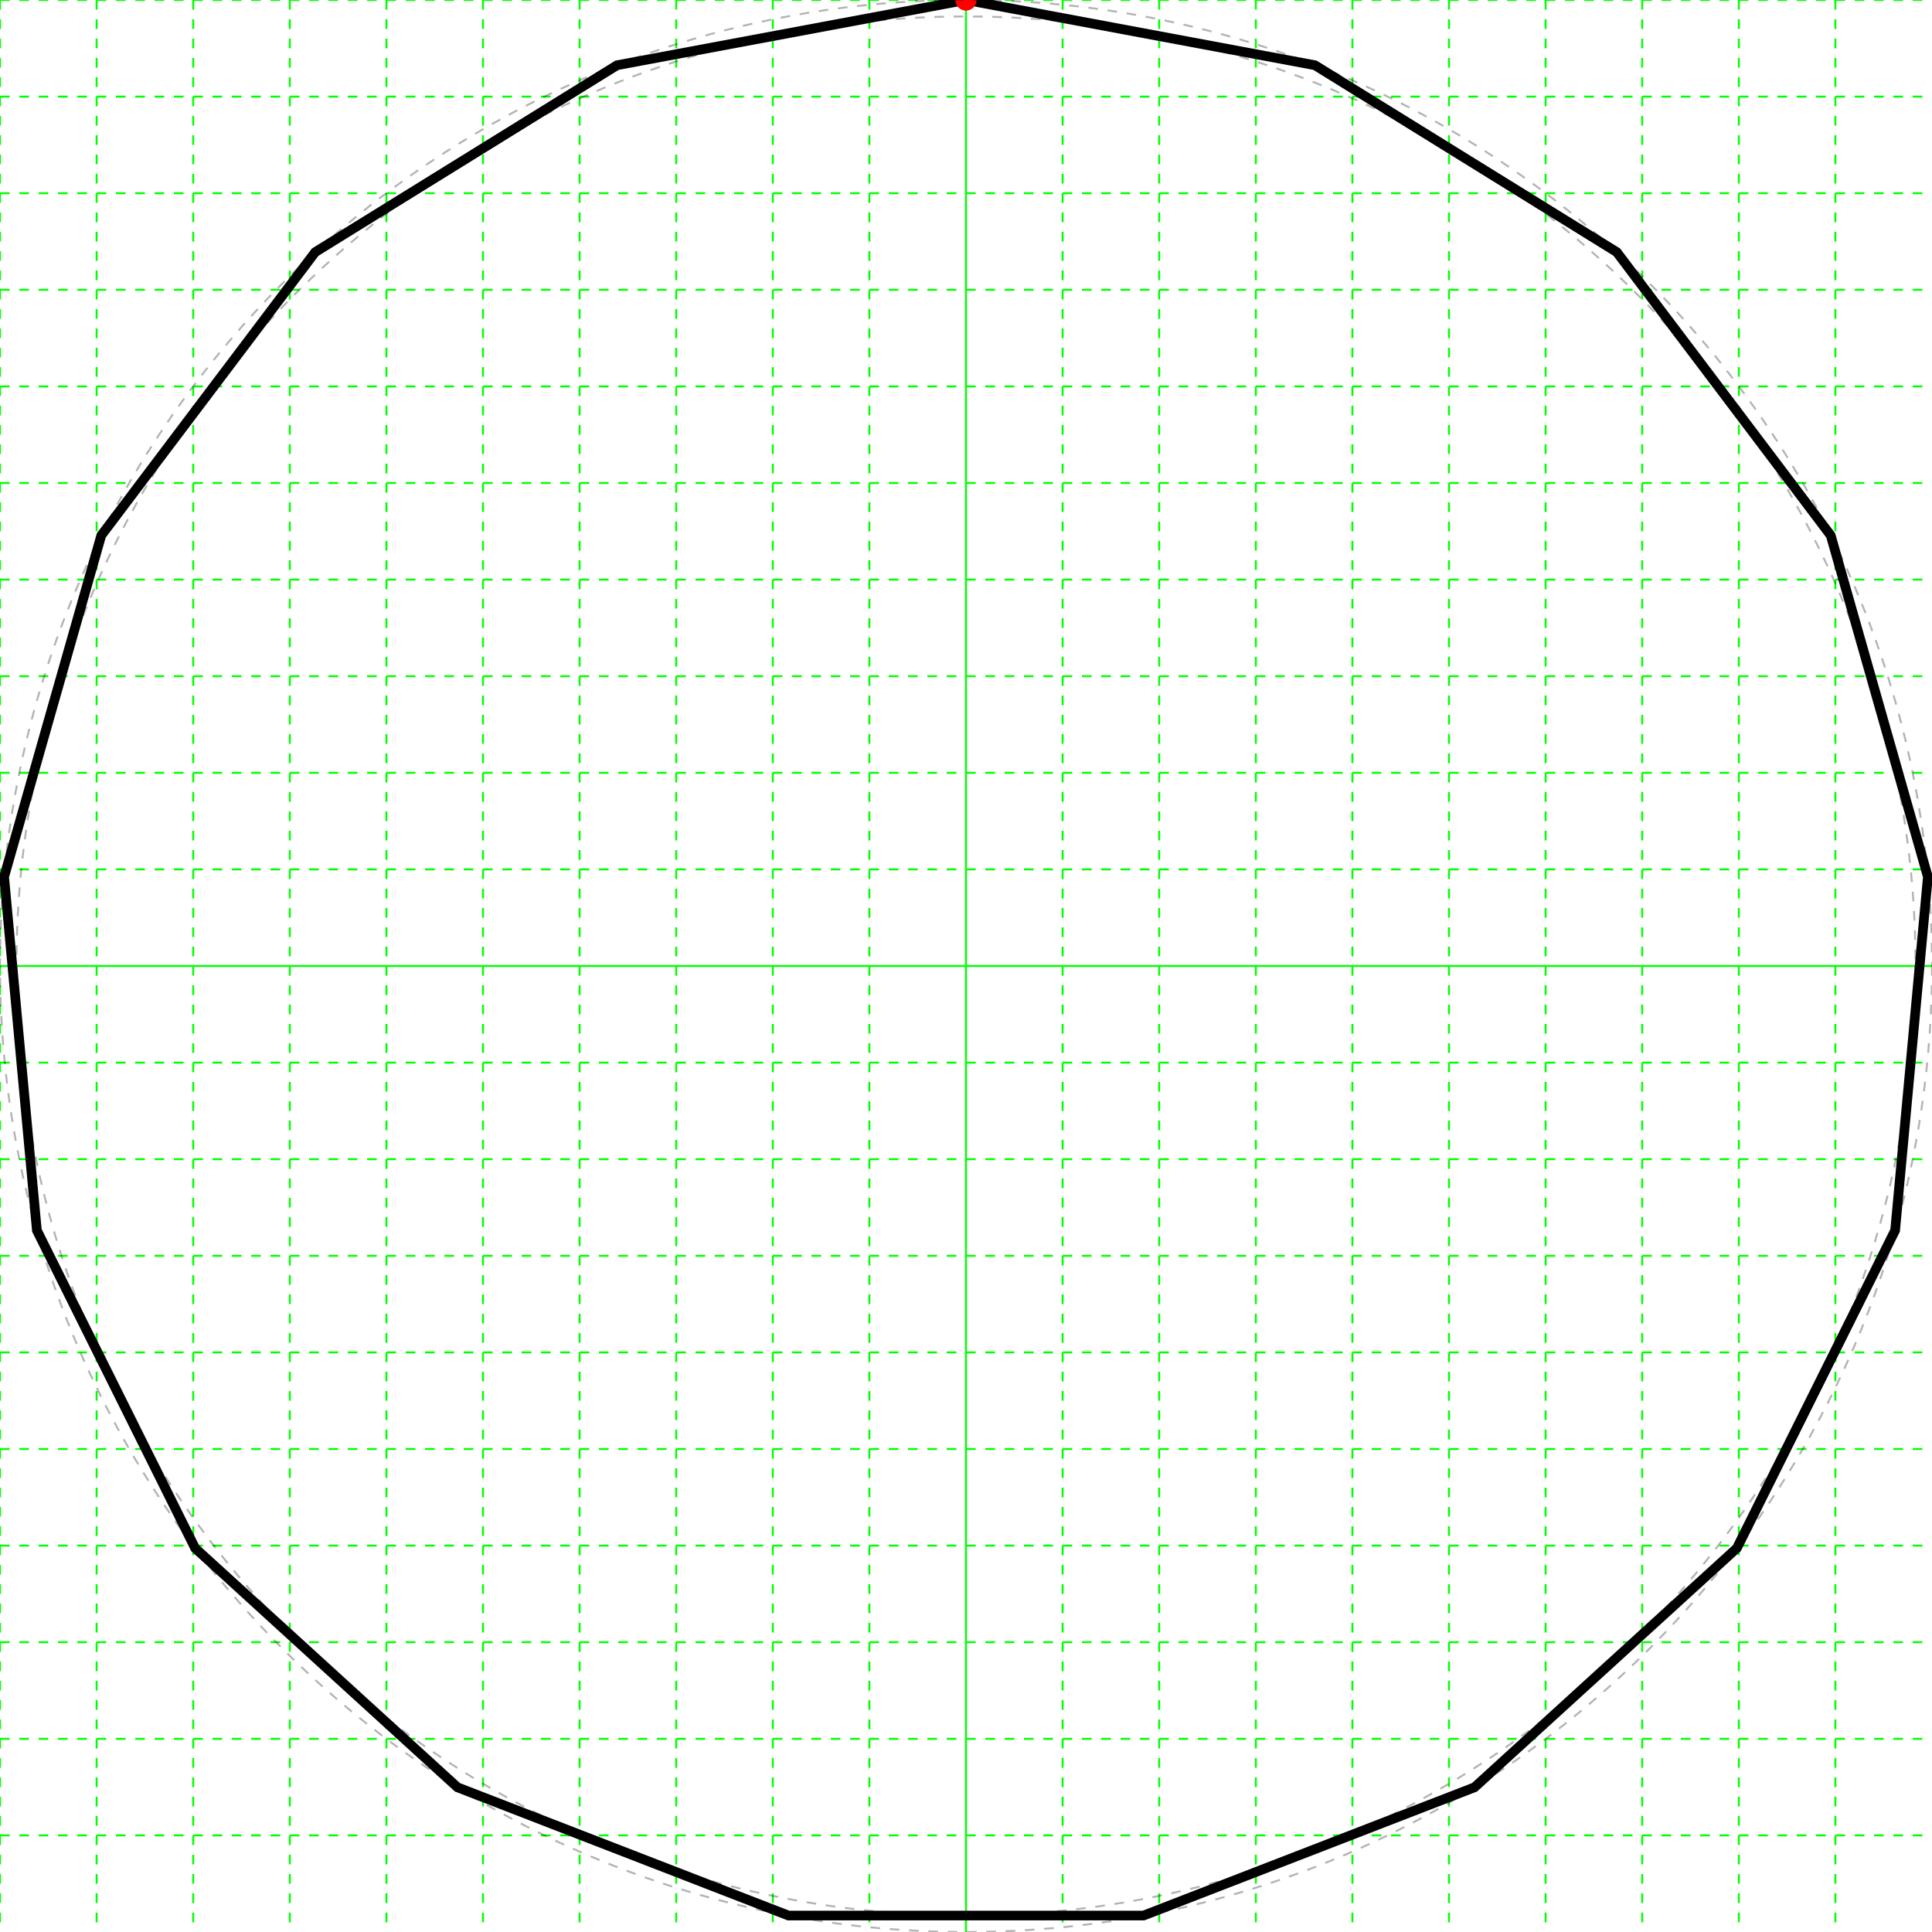
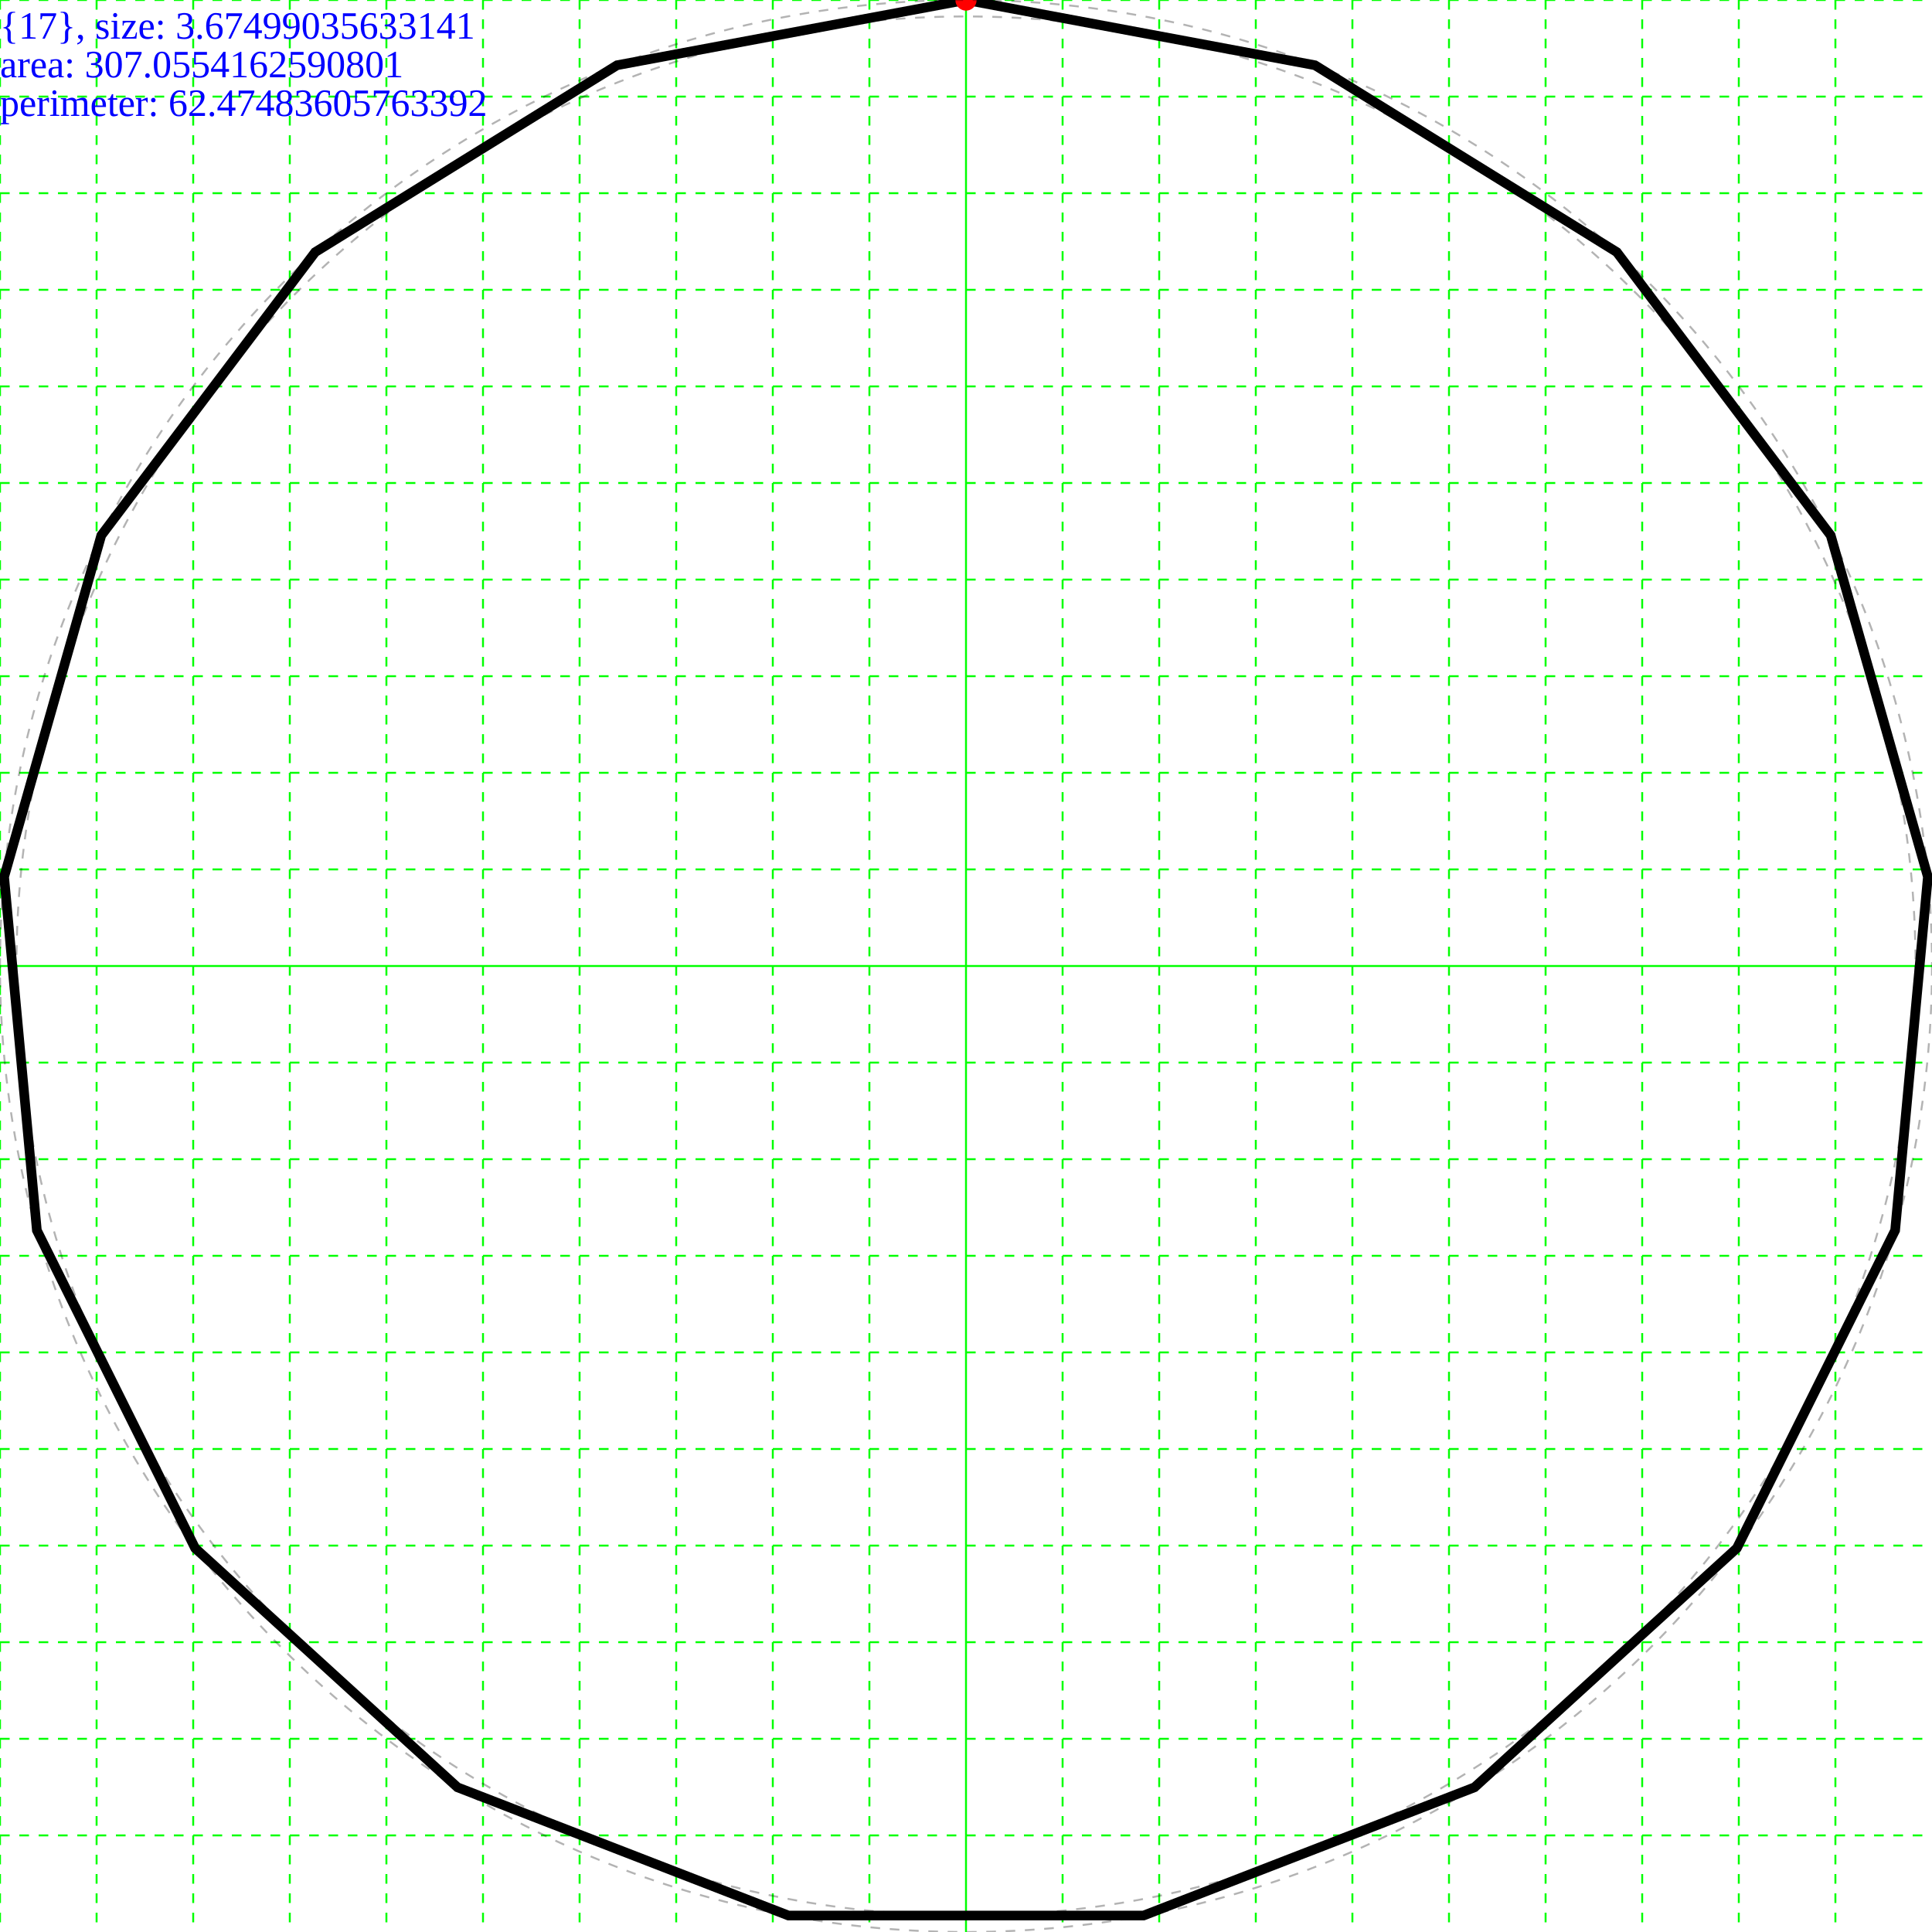
<svg xmlns="http://www.w3.org/2000/svg" height="200" width="200">
  <g id="grid">
    <line stroke="#00ff00" stroke-dasharray="1,1" stroke-width="0.2" x1="0" x2="0" y1="0" y2="200" />
    <line stroke="#00ff00" stroke-dasharray="1,1" stroke-width="0.2" x1="10" x2="10" y1="0" y2="200" />
    <line stroke="#00ff00" stroke-dasharray="1,1" stroke-width="0.2" x1="20" x2="20" y1="0" y2="200" />
    <line stroke="#00ff00" stroke-dasharray="1,1" stroke-width="0.2" x1="30" x2="30" y1="0" y2="200" />
    <line stroke="#00ff00" stroke-dasharray="1,1" stroke-width="0.2" x1="40" x2="40" y1="0" y2="200" />
    <line stroke="#00ff00" stroke-dasharray="1,1" stroke-width="0.2" x1="50" x2="50" y1="0" y2="200" />
    <line stroke="#00ff00" stroke-dasharray="1,1" stroke-width="0.2" x1="60" x2="60" y1="0" y2="200" />
    <line stroke="#00ff00" stroke-dasharray="1,1" stroke-width="0.2" x1="70" x2="70" y1="0" y2="200" />
    <line stroke="#00ff00" stroke-dasharray="1,1" stroke-width="0.2" x1="80" x2="80" y1="0" y2="200" />
    <line stroke="#00ff00" stroke-dasharray="1,1" stroke-width="0.2" x1="90" x2="90" y1="0" y2="200" />
    <line stroke="#00ff00" stroke-width="0.2" x1="100" x2="100" y1="0" y2="200" />
    <line stroke="#00ff00" stroke-dasharray="1,1" stroke-width="0.2" x1="110" x2="110" y1="0" y2="200" />
    <line stroke="#00ff00" stroke-dasharray="1,1" stroke-width="0.2" x1="120" x2="120" y1="0" y2="200" />
    <line stroke="#00ff00" stroke-dasharray="1,1" stroke-width="0.2" x1="130" x2="130" y1="0" y2="200" />
    <line stroke="#00ff00" stroke-dasharray="1,1" stroke-width="0.2" x1="140" x2="140" y1="0" y2="200" />
    <line stroke="#00ff00" stroke-dasharray="1,1" stroke-width="0.2" x1="150" x2="150" y1="0" y2="200" />
    <line stroke="#00ff00" stroke-dasharray="1,1" stroke-width="0.2" x1="160" x2="160" y1="0" y2="200" />
    <line stroke="#00ff00" stroke-dasharray="1,1" stroke-width="0.2" x1="170" x2="170" y1="0" y2="200" />
    <line stroke="#00ff00" stroke-dasharray="1,1" stroke-width="0.2" x1="180" x2="180" y1="0" y2="200" />
    <line stroke="#00ff00" stroke-dasharray="1,1" stroke-width="0.2" x1="190" x2="190" y1="0" y2="200" />
    <line stroke="#00ff00" stroke-dasharray="1,1" stroke-width="0.2" x1="0" x2="200" y1="0" y2="0" />
    <line stroke="#00ff00" stroke-dasharray="1,1" stroke-width="0.2" x1="0" x2="200" y1="10" y2="10" />
    <line stroke="#00ff00" stroke-dasharray="1,1" stroke-width="0.2" x1="0" x2="200" y1="20" y2="20" />
    <line stroke="#00ff00" stroke-dasharray="1,1" stroke-width="0.2" x1="0" x2="200" y1="30" y2="30" />
    <line stroke="#00ff00" stroke-dasharray="1,1" stroke-width="0.2" x1="0" x2="200" y1="40" y2="40" />
    <line stroke="#00ff00" stroke-dasharray="1,1" stroke-width="0.2" x1="0" x2="200" y1="50" y2="50" />
    <line stroke="#00ff00" stroke-dasharray="1,1" stroke-width="0.2" x1="0" x2="200" y1="60" y2="60" />
    <line stroke="#00ff00" stroke-dasharray="1,1" stroke-width="0.2" x1="0" x2="200" y1="70" y2="70" />
    <line stroke="#00ff00" stroke-dasharray="1,1" stroke-width="0.2" x1="0" x2="200" y1="80" y2="80" />
    <line stroke="#00ff00" stroke-dasharray="1,1" stroke-width="0.2" x1="0" x2="200" y1="90" y2="90" />
    <line stroke="#00ff00" stroke-width="0.2" x1="0" x2="200" y1="100" y2="100" />
    <line stroke="#00ff00" stroke-dasharray="1,1" stroke-width="0.2" x1="0" x2="200" y1="110" y2="110" />
    <line stroke="#00ff00" stroke-dasharray="1,1" stroke-width="0.2" x1="0" x2="200" y1="120" y2="120" />
    <line stroke="#00ff00" stroke-dasharray="1,1" stroke-width="0.2" x1="0" x2="200" y1="130" y2="130" />
    <line stroke="#00ff00" stroke-dasharray="1,1" stroke-width="0.2" x1="0" x2="200" y1="140" y2="140" />
    <line stroke="#00ff00" stroke-dasharray="1,1" stroke-width="0.2" x1="0" x2="200" y1="150" y2="150" />
    <line stroke="#00ff00" stroke-dasharray="1,1" stroke-width="0.2" x1="0" x2="200" y1="160" y2="160" />
    <line stroke="#00ff00" stroke-dasharray="1,1" stroke-width="0.2" x1="0" x2="200" y1="170" y2="170" />
    <line stroke="#00ff00" stroke-dasharray="1,1" stroke-width="0.2" x1="0" x2="200" y1="180" y2="180" />
    <line stroke="#00ff00" stroke-dasharray="1,1" stroke-width="0.2" x1="0" x2="200" y1="190" y2="190" />
  </g>
  <g>
    <polygon fill="none" points="100.0,0.0 136.124,6.753 167.37,26.099 189.516,55.426 199.573,90.773 196.183,127.366 179.802,160.263 152.643,185.022 118.375,198.297 81.625,198.297 47.357,185.022 20.198,160.263 3.817,127.366 0.427,90.773 10.484,55.426 32.63,26.099 63.876,6.753" stroke="black" stroke-width="1" />
    <circle cx="100.0" cy="0.0" fill="#ff0000" r="1.1" />
    <circle cx="100.0" cy="100.0" fill="none" r="100.0" stroke="black" stroke-dasharray="1,1" stroke-opacity="0.3" stroke-width="0.2" />
+     <text fill="blue" font-size="4.0" id="info" x="0" y="0">
+       <tspan dy="4.0" x="0">{17}, size: 3.67499035633141</tspan>
+       <tspan dy="4.0" x="0">area: 307.0554162590801</tspan>
+       <tspan dy="4.0" x="0">perimeter: 62.47483605763392</tspan>
+     </text>
    <circle cx="100.0" cy="100.0" fill="none" r="98.297" stroke="black" stroke-dasharray="1,1" stroke-opacity="0.3" stroke-width="0.2" />
  </g>
</svg>
